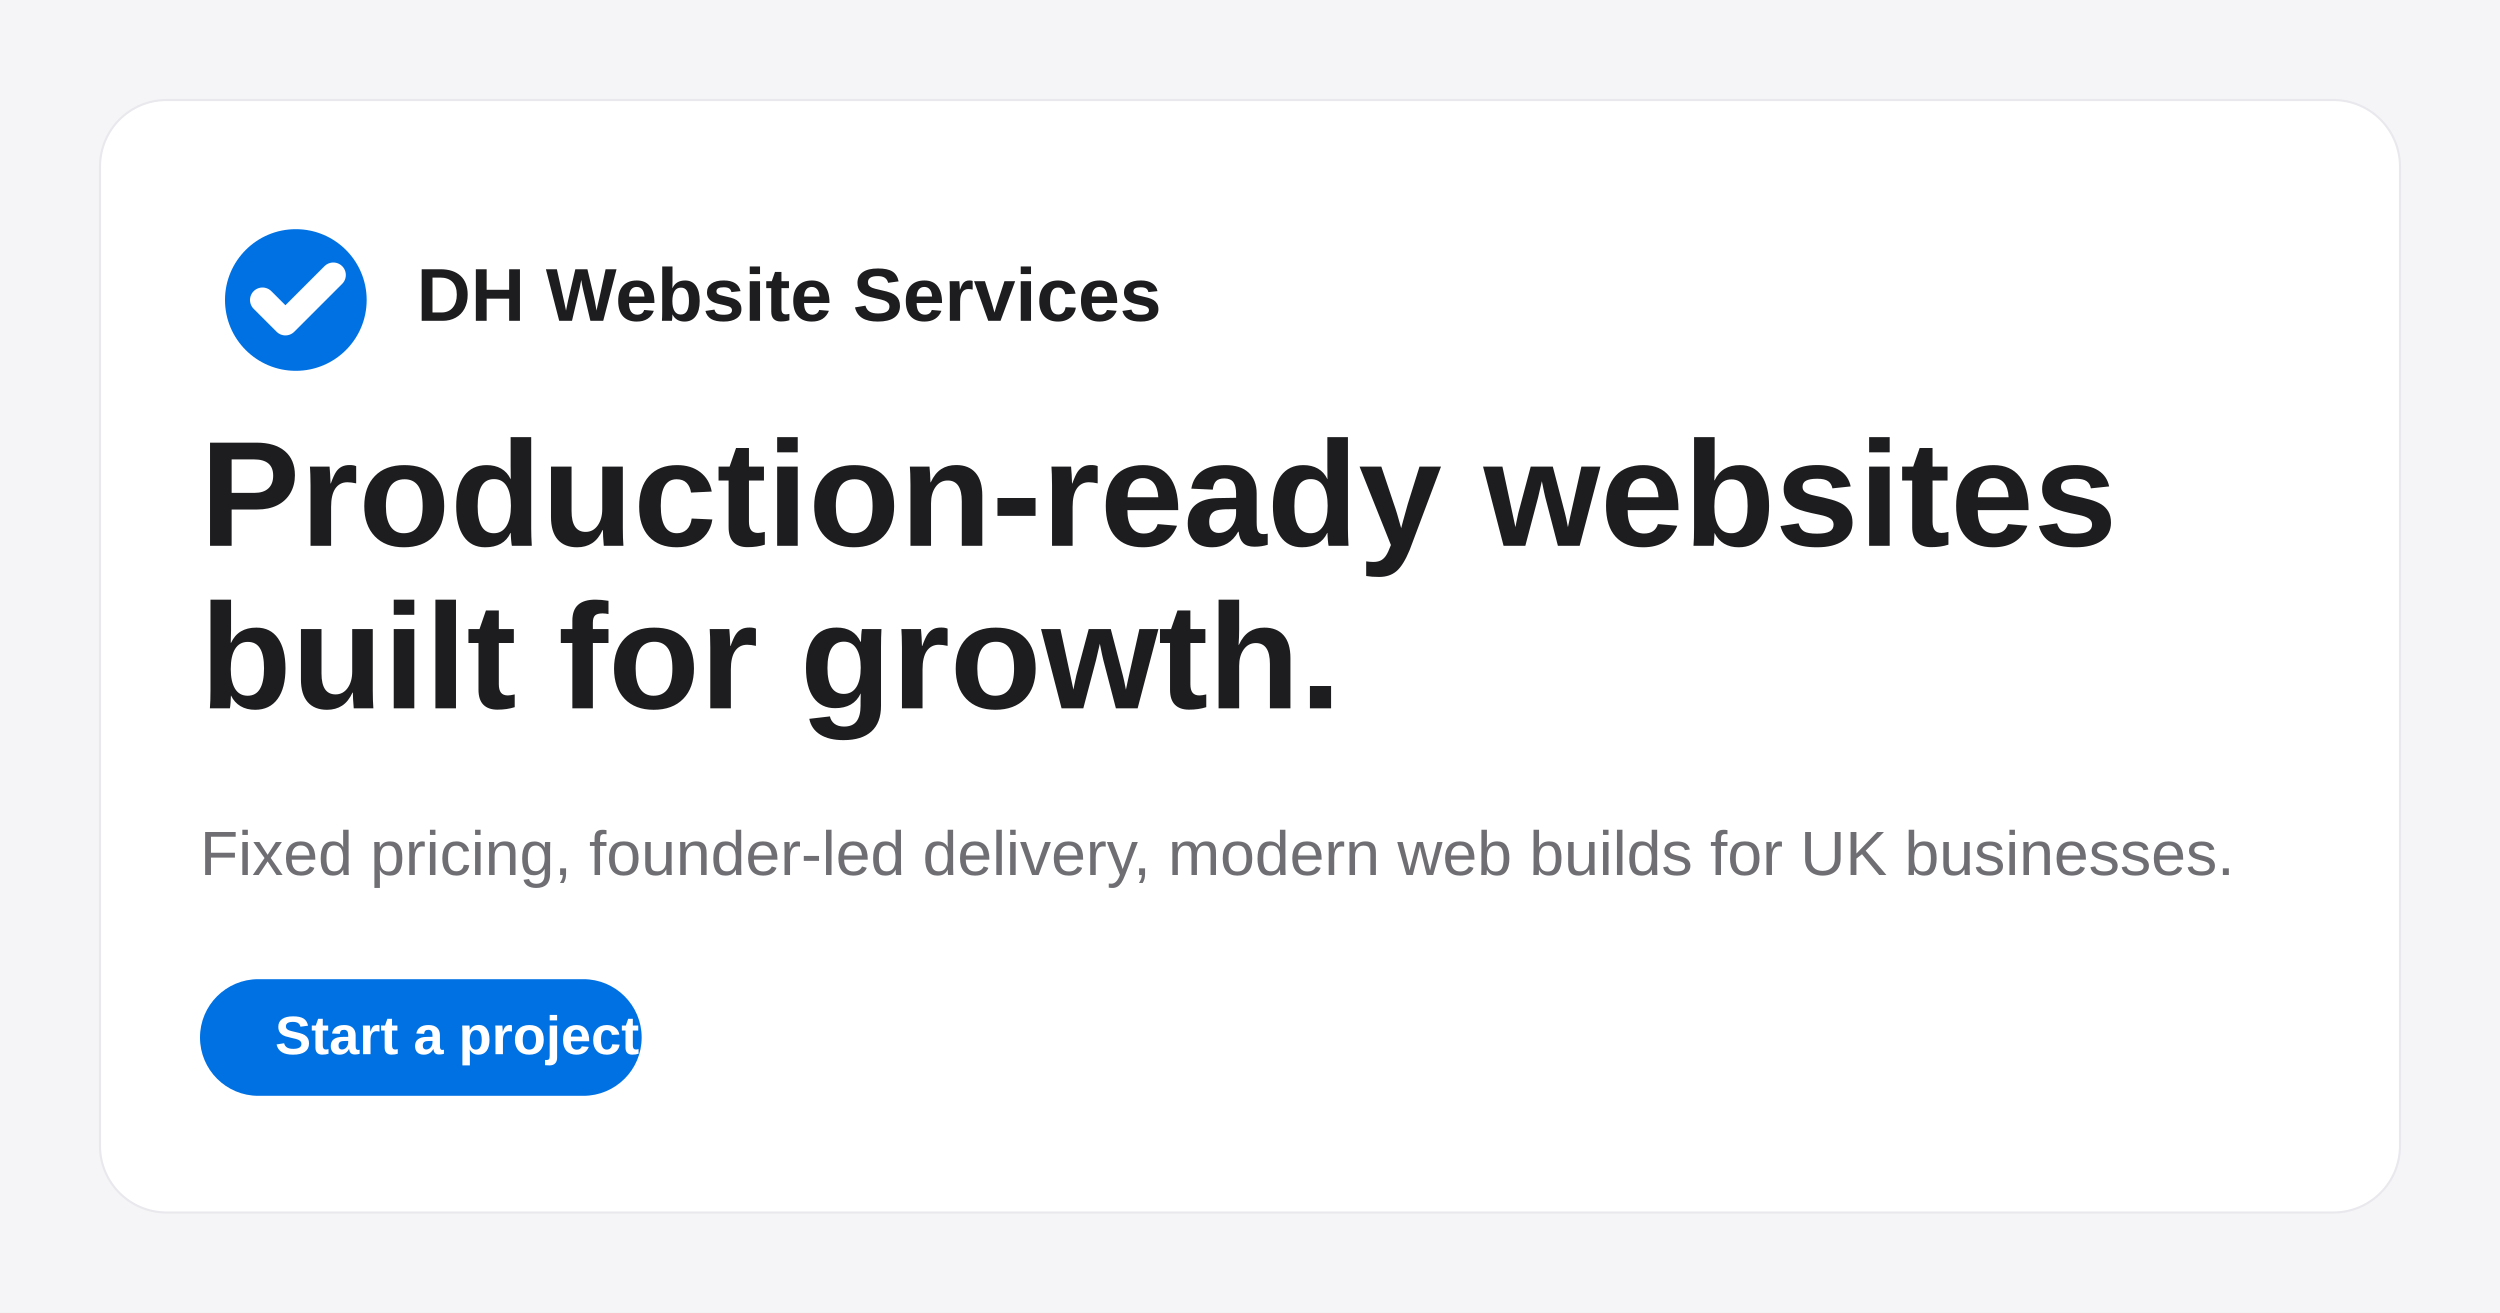
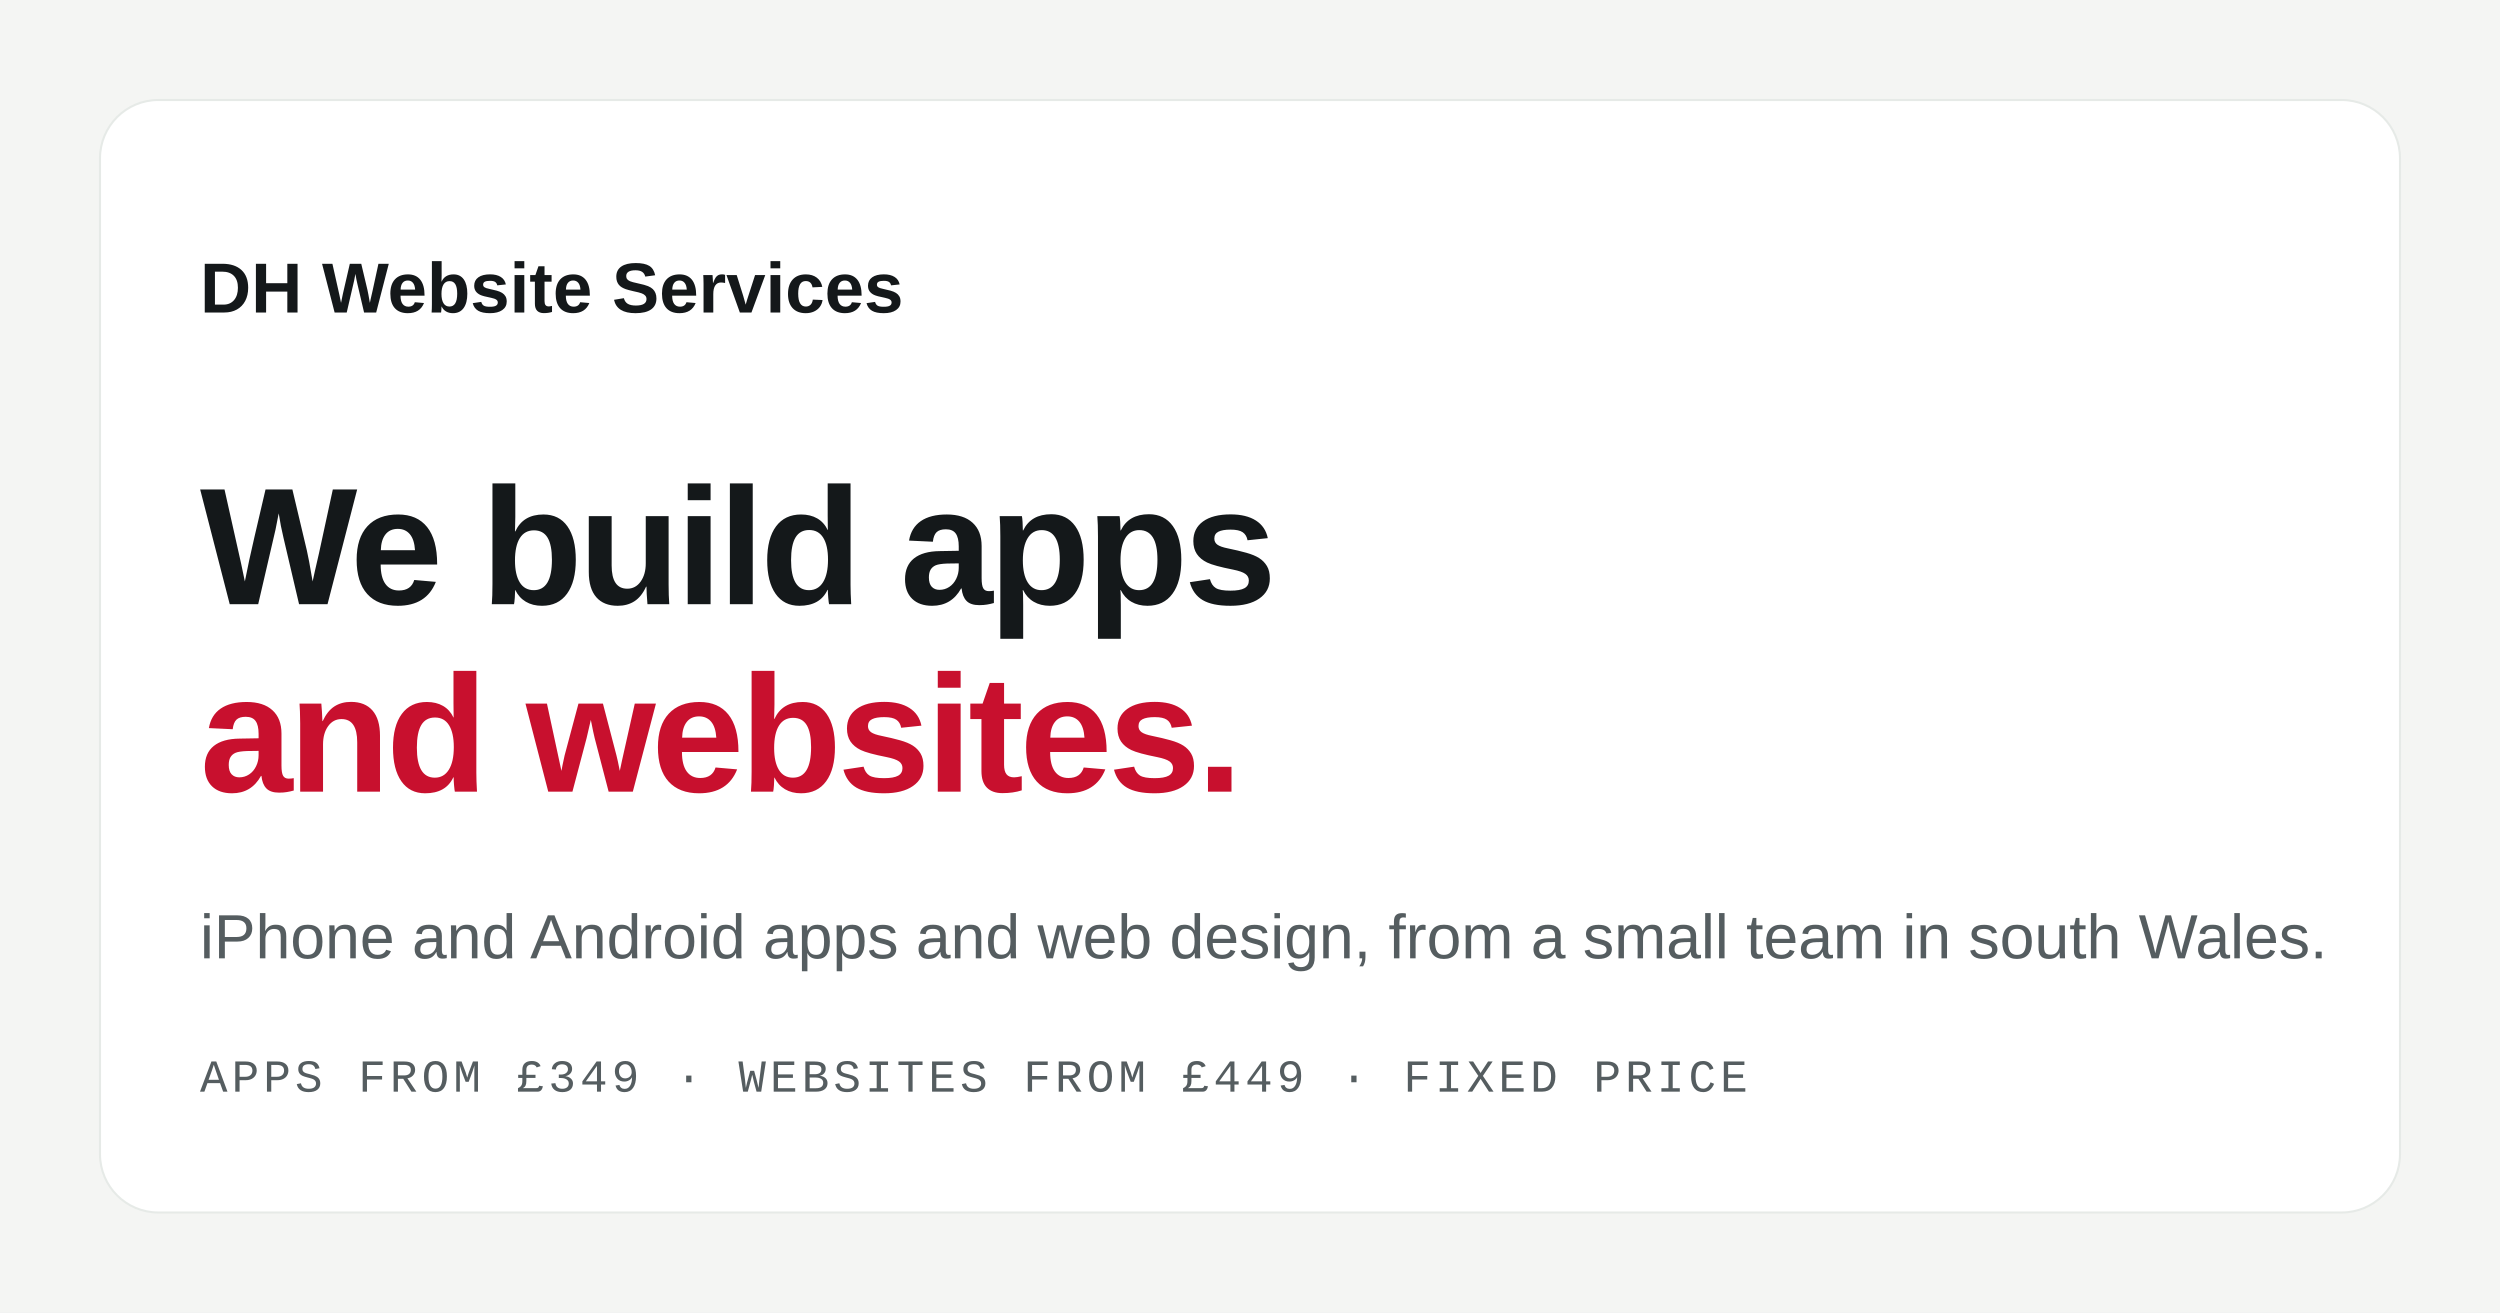
<svg xmlns="http://www.w3.org/2000/svg" width="1200" height="630" viewBox="0 0 1200 630" fill="none">
-   <rect width="1200" height="630" fill="#F5F5F7" />
-   <rect x="48" y="48" width="1104" height="534" rx="32" fill="white" stroke="#E8E8ED" />
-   <circle cx="142" cy="144" r="34" fill="#0071E3" />
-   <path d="M126 144L137 155L160 132" stroke="white" stroke-width="12" stroke-linecap="round" stroke-linejoin="round" />
-   <text x="200" y="154" fill="#1D1D1F" font-family="Arial, Helvetica, sans-serif" font-size="36" font-weight="700">DH Website Services</text>
-   <text x="96" y="262" fill="#1D1D1F" font-family="Arial, Helvetica, sans-serif" font-size="72" font-weight="700">Production-ready websites</text>
-   <text x="96" y="340" fill="#1D1D1F" font-family="Arial, Helvetica, sans-serif" font-size="72" font-weight="700">built for growth.</text>
-   <text x="96" y="420" fill="#6E6E73" font-family="Arial, Helvetica, sans-serif" font-size="30">Fixed pricing, founder-led delivery, modern web builds for UK businesses.</text>
-   <rect x="96" y="470" width="212" height="56" rx="28" fill="#0071E3" />
-   <text x="132" y="506" fill="white" font-family="Arial, Helvetica, sans-serif" font-size="26" font-weight="700">Start a project</text>
+   <rect width="1200" height="630" fill="#F4F5F3" />
+   <rect x="48" y="48" width="1104" height="534" rx="28" fill="white" stroke="#E6EAE7" />
+   <text x="96" y="150" fill="#14181A" font-family="Arial, Helvetica, sans-serif" font-size="34" font-weight="700">DH Website Services</text>
+   <text x="96" y="290" fill="#14181A" font-family="Arial, Helvetica, sans-serif" font-size="80" font-weight="700" letter-spacing="-2">We build apps</text>
+   <text x="96" y="380" fill="#C8102E" font-family="Arial, Helvetica, sans-serif" font-size="80" font-weight="700" letter-spacing="-2">and websites.</text>
+   <text x="96" y="460" fill="#555D60" font-family="Arial, Helvetica, sans-serif" font-size="30">iPhone and Android apps and web design, from a small team in south Wales.</text>
+   <text x="96" y="524" fill="#555D60" font-family="Courier New, monospace" font-size="22" letter-spacing="2">APPS FROM £349 · WEBSITES FROM £449 · FIXED PRICE</text>
</svg>
